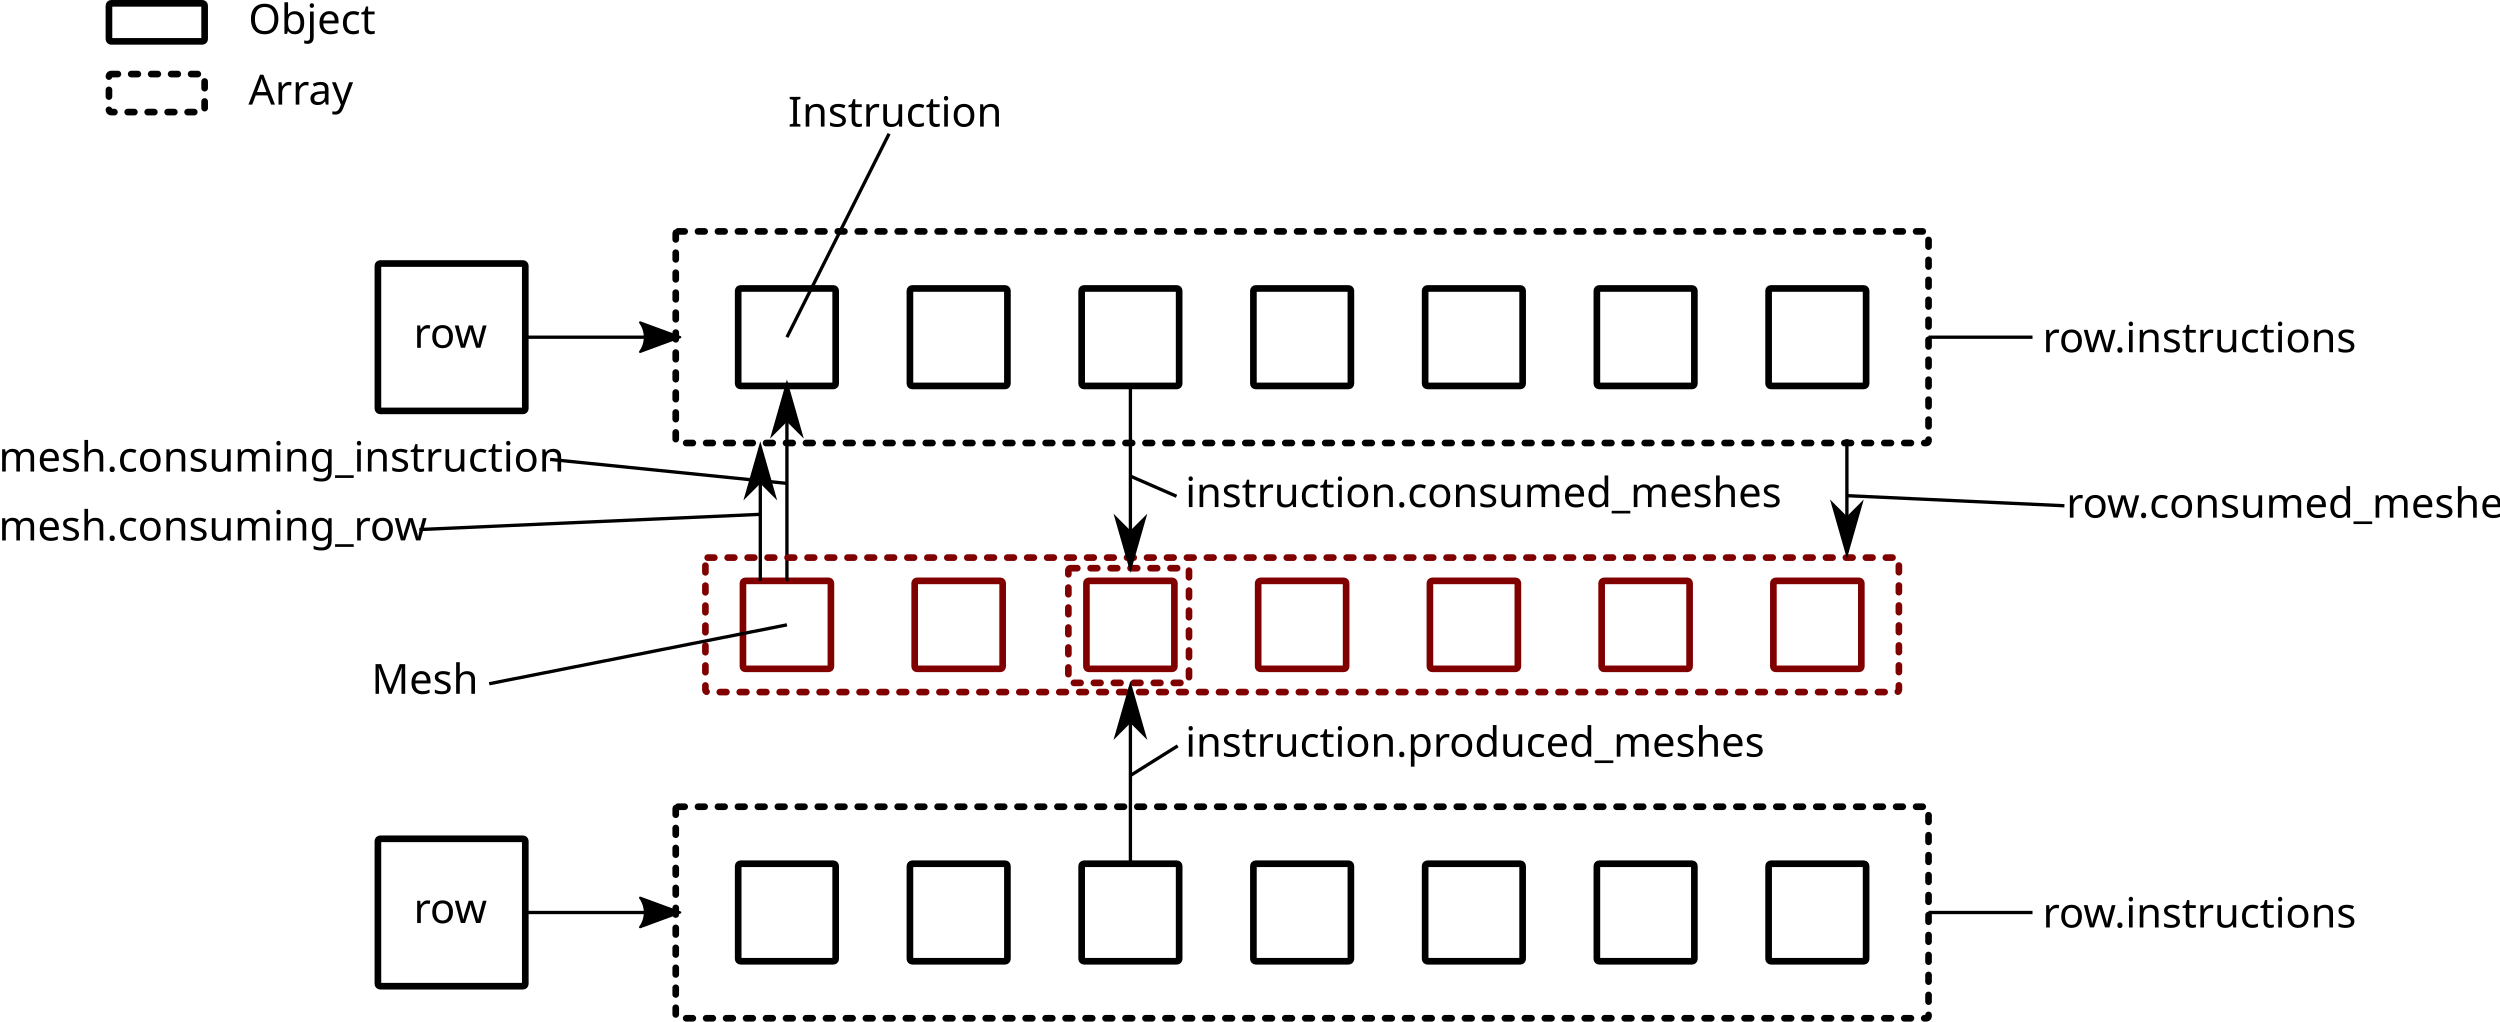
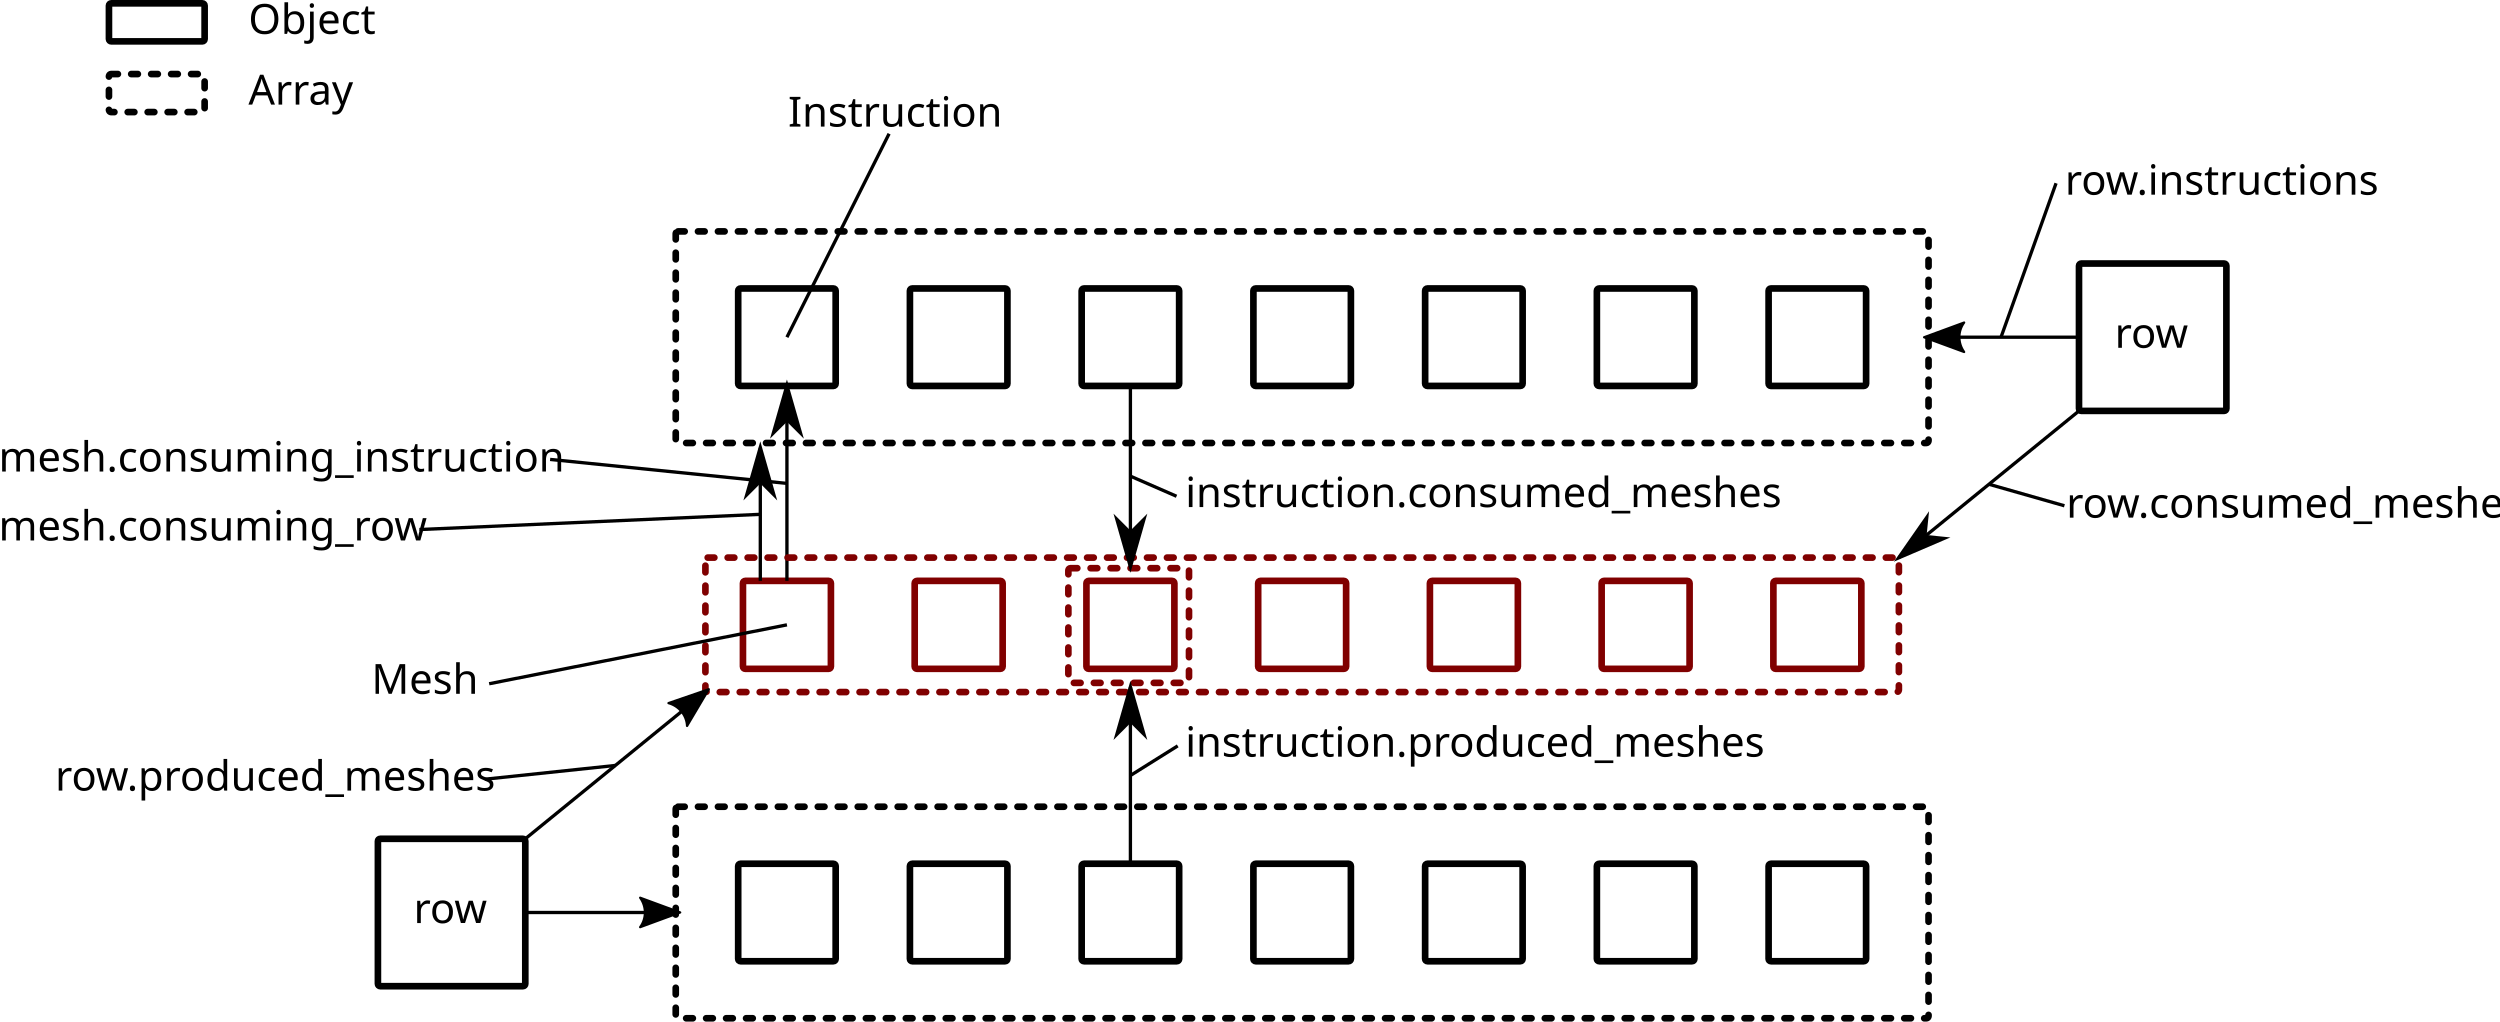
- <svg xmlns="http://www.w3.org/2000/svg" width="211.998mm" height="86.632mm" viewBox="0 0 751.174 306.963" id="svg2" version="1.1">
+ <svg xmlns="http://www.w3.org/2000/svg" width="211.998mm" height="86.632mm" viewBox="0 0 751.174 306.962" id="svg2" version="1.1">
  <defs id="defs4">
+     <marker orient="auto" refY="0" refX="0" id="marker4675" style="overflow:visible">
+       <path id="path4677" style="fill:#000000;fill-opacity:1;fill-rule:evenodd;stroke:#000000;stroke-width:0.625;stroke-linejoin:round;stroke-opacity:1" d="M 8.719,4.034 -2.207,0.016 8.719,-4.002 c -1.745,2.372 -1.735,5.617 -6e-7,8.035 z" transform="matrix(-1.1,0,0,-1.1,-1.1,0)" />
+     </marker>
    <marker style="overflow:visible" id="marker6180" refX="0" refY="0" orient="auto">
      <path transform="matrix(-1.1,0,0,-1.1,-1.1,0)" d="M 8.719,4.034 -2.207,0.016 8.719,-4.002 c -1.745,2.372 -1.735,5.617 -6e-7,8.035 z" style="fill:#000000;fill-opacity:1;fill-rule:evenodd;stroke:#000000;stroke-width:0.625;stroke-linejoin:round;stroke-opacity:1" id="path6182" />
    </marker>
    <marker orient="auto" refY="0" refX="0" id="Arrow2Lend" style="overflow:visible">
      <path id="path4356" style="fill:#000000;fill-opacity:1;fill-rule:evenodd;stroke:#000000;stroke-width:0.625;stroke-linejoin:round;stroke-opacity:1" d="M 8.719,4.034 -2.207,0.016 8.719,-4.002 c -1.745,2.372 -1.735,5.617 -6e-7,8.035 z" transform="matrix(-1.1,0,0,-1.1,-1.1,0)" />
    </marker>
    <marker style="overflow:visible" id="marker5527" refX="0" refY="0" orient="auto">
      <path transform="matrix(-0.8,0,0,-0.8,-10,0)" style="fill:#000000;fill-opacity:1;fill-rule:evenodd;stroke:#000000;stroke-width:1pt;stroke-opacity:1" d="M 0,0 5,-5 -12.5,0 5,5 0,0 Z" id="path5529" />
    </marker>
    <marker style="overflow:visible" id="marker5359" refX="0" refY="0" orient="auto">
      <path transform="matrix(-0.8,0,0,-0.8,-10,0)" style="fill:#000000;fill-opacity:1;fill-rule:evenodd;stroke:#000000;stroke-width:1pt;stroke-opacity:1" d="M 0,0 5,-5 -12.5,0 5,5 0,0 Z" id="path5361" />
    </marker>
    <marker orient="auto" refY="0" refX="0" id="marker5257" style="overflow:visible">
      <path id="path5259" d="M 0,0 5,-5 -12.5,0 5,5 0,0 Z" style="fill:#000000;fill-opacity:1;fill-rule:evenodd;stroke:#000000;stroke-width:1pt;stroke-opacity:1" transform="matrix(-0.8,0,0,-0.8,-10,0)" />
    </marker>
    <marker style="overflow:visible" id="marker4919" refX="0" refY="0" orient="auto">
      <path transform="matrix(-0.8,0,0,-0.8,-10,0)" style="fill:#000000;fill-opacity:1;fill-rule:evenodd;stroke:#000000;stroke-width:1pt;stroke-opacity:1" d="M 0,0 5,-5 -12.5,0 5,5 0,0 Z" id="path4921" />
    </marker>
    <marker style="overflow:visible" id="marker4619" refX="0" refY="0" orient="auto">
      <path transform="matrix(-0.8,0,0,-0.8,-10,0)" style="fill:#000000;fill-opacity:1;fill-rule:evenodd;stroke:#000000;stroke-width:1pt;stroke-opacity:1" d="M 0,0 5,-5 -12.5,0 5,5 0,0 Z" id="path4621" />
    </marker>
    <marker orient="auto" refY="0" refX="0" id="Arrow1Lend" style="overflow:visible">
      <path id="path4338" d="M 0,0 5,-5 -12.5,0 5,5 0,0 Z" style="fill:#000000;fill-opacity:1;fill-rule:evenodd;stroke:#000000;stroke-width:1pt;stroke-opacity:1" transform="matrix(-0.8,0,0,-0.8,-10,0)" />
    </marker>
  </defs>
  <g id="layer1" transform="translate(164.2228,-248.9648)">
    <g id="g4187" transform="translate(0,58.56708)">
      <rect ry="0.688" rx="0.688" y="277.07" x="57.579" height="29.294" width="29.294" id="rect4136" style="color:#000000;clip-rule:nonzero;display:inline;overflow:visible;visibility:visible;opacity:1;isolation:auto;mix-blend-mode:normal;color-interpolation:sRGB;color-interpolation-filters:linearRGB;solid-color:#000000;solid-opacity:1;fill:none;fill-opacity:1;fill-rule:nonzero;stroke:#000000;stroke-width:2;stroke-linecap:round;stroke-linejoin:round;stroke-miterlimit:4;stroke-dasharray:none;stroke-dashoffset:0;stroke-opacity:1;marker:none;color-rendering:auto;image-rendering:auto;shape-rendering:auto;text-rendering:auto;enable-background:accumulate" />
      <rect style="color:#000000;clip-rule:nonzero;display:inline;overflow:visible;visibility:visible;opacity:1;isolation:auto;mix-blend-mode:normal;color-interpolation:sRGB;color-interpolation-filters:linearRGB;solid-color:#000000;solid-opacity:1;fill:none;fill-opacity:1;fill-rule:nonzero;stroke:#000000;stroke-width:2;stroke-linecap:round;stroke-linejoin:round;stroke-miterlimit:4;stroke-dasharray:none;stroke-dashoffset:0;stroke-opacity:1;marker:none;color-rendering:auto;image-rendering:auto;shape-rendering:auto;text-rendering:auto;enable-background:accumulate" id="rect4138" width="29.294" height="29.294" x="109.181" y="277.07" rx="0.688" ry="0.688" />
      <rect style="color:#000000;clip-rule:nonzero;display:inline;overflow:visible;visibility:visible;opacity:1;isolation:auto;mix-blend-mode:normal;color-interpolation:sRGB;color-interpolation-filters:linearRGB;solid-color:#000000;solid-opacity:1;fill:none;fill-opacity:1;fill-rule:nonzero;stroke:#000000;stroke-width:2;stroke-linecap:round;stroke-linejoin:round;stroke-miterlimit:4;stroke-dasharray:none;stroke-dashoffset:0;stroke-opacity:1;marker:none;color-rendering:auto;image-rendering:auto;shape-rendering:auto;text-rendering:auto;enable-background:accumulate" id="rect4138-4" width="29.294" height="29.294" x="160.783" y="277.07" rx="0.688" ry="0.688" />
      <rect style="color:#000000;clip-rule:nonzero;display:inline;overflow:visible;visibility:visible;opacity:1;isolation:auto;mix-blend-mode:normal;color-interpolation:sRGB;color-interpolation-filters:linearRGB;solid-color:#000000;solid-opacity:1;fill:none;fill-opacity:1;fill-rule:nonzero;stroke:#000000;stroke-width:2;stroke-linecap:round;stroke-linejoin:round;stroke-miterlimit:4;stroke-dasharray:none;stroke-dashoffset:0;stroke-opacity:1;marker:none;color-rendering:auto;image-rendering:auto;shape-rendering:auto;text-rendering:auto;enable-background:accumulate" id="rect4138-8" width="29.294" height="29.294" x="212.385" y="277.07" rx="0.688" ry="0.688" />
      <rect style="color:#000000;clip-rule:nonzero;display:inline;overflow:visible;visibility:visible;opacity:1;isolation:auto;mix-blend-mode:normal;color-interpolation:sRGB;color-interpolation-filters:linearRGB;solid-color:#000000;solid-opacity:1;fill:none;fill-opacity:1;fill-rule:nonzero;stroke:#000000;stroke-width:2;stroke-linecap:round;stroke-linejoin:round;stroke-miterlimit:4;stroke-dasharray:none;stroke-dashoffset:0;stroke-opacity:1;marker:none;color-rendering:auto;image-rendering:auto;shape-rendering:auto;text-rendering:auto;enable-background:accumulate" id="rect4138-45" width="29.294" height="29.294" x="263.987" y="277.07" rx="0.688" ry="0.688" />
      <rect style="color:#000000;clip-rule:nonzero;display:inline;overflow:visible;visibility:visible;opacity:1;isolation:auto;mix-blend-mode:normal;color-interpolation:sRGB;color-interpolation-filters:linearRGB;solid-color:#000000;solid-opacity:1;fill:none;fill-opacity:1;fill-rule:nonzero;stroke:#000000;stroke-width:2;stroke-linecap:round;stroke-linejoin:round;stroke-miterlimit:4;stroke-dasharray:none;stroke-dashoffset:0;stroke-opacity:1;marker:none;color-rendering:auto;image-rendering:auto;shape-rendering:auto;text-rendering:auto;enable-background:accumulate" id="rect4138-6" width="29.294" height="29.294" x="315.589" y="277.07" rx="0.688" ry="0.688" />
      <rect style="color:#000000;clip-rule:nonzero;display:inline;overflow:visible;visibility:visible;opacity:1;isolation:auto;mix-blend-mode:normal;color-interpolation:sRGB;color-interpolation-filters:linearRGB;solid-color:#000000;solid-opacity:1;fill:none;fill-opacity:1;fill-rule:nonzero;stroke:#000000;stroke-width:2;stroke-linecap:round;stroke-linejoin:round;stroke-miterlimit:4;stroke-dasharray:none;stroke-dashoffset:0;stroke-opacity:1;marker:none;color-rendering:auto;image-rendering:auto;shape-rendering:auto;text-rendering:auto;enable-background:accumulate" id="rect4138-7" width="29.294" height="29.294" x="367.19" y="277.07" rx="0.688" ry="0.688" />
    </g>
    <rect style="color:#000000;clip-rule:nonzero;display:inline;overflow:visible;visibility:visible;opacity:1;isolation:auto;mix-blend-mode:normal;color-interpolation:sRGB;color-interpolation-filters:linearRGB;solid-color:#000000;solid-opacity:1;fill:none;fill-opacity:1;fill-rule:nonzero;stroke:#000000;stroke-width:2;stroke-linecap:round;stroke-linejoin:round;stroke-miterlimit:4;stroke-dasharray:2, 4;stroke-dashoffset:0;stroke-opacity:1;marker:none;color-rendering:auto;image-rendering:auto;shape-rendering:auto;text-rendering:auto;enable-background:accumulate" id="rect4185" width="376.429" height="63.571" x="38.817" y="318.499" rx="0.688" ry="0.688" />
    <g id="g4196" transform="translate(0,231.4242)">
      <rect style="color:#000000;clip-rule:nonzero;display:inline;overflow:visible;visibility:visible;opacity:1;isolation:auto;mix-blend-mode:normal;color-interpolation:sRGB;color-interpolation-filters:linearRGB;solid-color:#000000;solid-opacity:1;fill:none;fill-opacity:1;fill-rule:nonzero;stroke:#000000;stroke-width:2;stroke-linecap:round;stroke-linejoin:round;stroke-miterlimit:4;stroke-dasharray:none;stroke-dashoffset:0;stroke-opacity:1;marker:none;color-rendering:auto;image-rendering:auto;shape-rendering:auto;text-rendering:auto;enable-background:accumulate" id="rect4198" width="29.294" height="29.294" x="57.579" y="277.07" rx="0.688" ry="0.688" />
      <rect ry="0.688" rx="0.688" y="277.07" x="109.181" height="29.294" width="29.294" id="rect4200" style="color:#000000;clip-rule:nonzero;display:inline;overflow:visible;visibility:visible;opacity:1;isolation:auto;mix-blend-mode:normal;color-interpolation:sRGB;color-interpolation-filters:linearRGB;solid-color:#000000;solid-opacity:1;fill:none;fill-opacity:1;fill-rule:nonzero;stroke:#000000;stroke-width:2;stroke-linecap:round;stroke-linejoin:round;stroke-miterlimit:4;stroke-dasharray:none;stroke-dashoffset:0;stroke-opacity:1;marker:none;color-rendering:auto;image-rendering:auto;shape-rendering:auto;text-rendering:auto;enable-background:accumulate" />
      <rect ry="0.688" rx="0.688" y="277.07" x="160.783" height="29.294" width="29.294" id="rect4202" style="color:#000000;clip-rule:nonzero;display:inline;overflow:visible;visibility:visible;opacity:1;isolation:auto;mix-blend-mode:normal;color-interpolation:sRGB;color-interpolation-filters:linearRGB;solid-color:#000000;solid-opacity:1;fill:none;fill-opacity:1;fill-rule:nonzero;stroke:#000000;stroke-width:2;stroke-linecap:round;stroke-linejoin:round;stroke-miterlimit:4;stroke-dasharray:none;stroke-dashoffset:0;stroke-opacity:1;marker:none;color-rendering:auto;image-rendering:auto;shape-rendering:auto;text-rendering:auto;enable-background:accumulate" />
      <rect ry="0.688" rx="0.688" y="277.07" x="212.385" height="29.294" width="29.294" id="rect4204" style="color:#000000;clip-rule:nonzero;display:inline;overflow:visible;visibility:visible;opacity:1;isolation:auto;mix-blend-mode:normal;color-interpolation:sRGB;color-interpolation-filters:linearRGB;solid-color:#000000;solid-opacity:1;fill:none;fill-opacity:1;fill-rule:nonzero;stroke:#000000;stroke-width:2;stroke-linecap:round;stroke-linejoin:round;stroke-miterlimit:4;stroke-dasharray:none;stroke-dashoffset:0;stroke-opacity:1;marker:none;color-rendering:auto;image-rendering:auto;shape-rendering:auto;text-rendering:auto;enable-background:accumulate" />
      <rect ry="0.688" rx="0.688" y="277.07" x="263.987" height="29.294" width="29.294" id="rect4206" style="color:#000000;clip-rule:nonzero;display:inline;overflow:visible;visibility:visible;opacity:1;isolation:auto;mix-blend-mode:normal;color-interpolation:sRGB;color-interpolation-filters:linearRGB;solid-color:#000000;solid-opacity:1;fill:none;fill-opacity:1;fill-rule:nonzero;stroke:#000000;stroke-width:2;stroke-linecap:round;stroke-linejoin:round;stroke-miterlimit:4;stroke-dasharray:none;stroke-dashoffset:0;stroke-opacity:1;marker:none;color-rendering:auto;image-rendering:auto;shape-rendering:auto;text-rendering:auto;enable-background:accumulate" />
      <rect ry="0.688" rx="0.688" y="277.07" x="315.589" height="29.294" width="29.294" id="rect4208" style="color:#000000;clip-rule:nonzero;display:inline;overflow:visible;visibility:visible;opacity:1;isolation:auto;mix-blend-mode:normal;color-interpolation:sRGB;color-interpolation-filters:linearRGB;solid-color:#000000;solid-opacity:1;fill:none;fill-opacity:1;fill-rule:nonzero;stroke:#000000;stroke-width:2;stroke-linecap:round;stroke-linejoin:round;stroke-miterlimit:4;stroke-dasharray:none;stroke-dashoffset:0;stroke-opacity:1;marker:none;color-rendering:auto;image-rendering:auto;shape-rendering:auto;text-rendering:auto;enable-background:accumulate" />
      <rect ry="0.688" rx="0.688" y="277.07" x="367.19" height="29.294" width="29.294" id="rect4210" style="color:#000000;clip-rule:nonzero;display:inline;overflow:visible;visibility:visible;opacity:1;isolation:auto;mix-blend-mode:normal;color-interpolation:sRGB;color-interpolation-filters:linearRGB;solid-color:#000000;solid-opacity:1;fill:none;fill-opacity:1;fill-rule:nonzero;stroke:#000000;stroke-width:2;stroke-linecap:round;stroke-linejoin:round;stroke-miterlimit:4;stroke-dasharray:none;stroke-dashoffset:0;stroke-opacity:1;marker:none;color-rendering:auto;image-rendering:auto;shape-rendering:auto;text-rendering:auto;enable-background:accumulate" />
    </g>
    <rect ry="0.688" rx="0.688" y="491.356" x="38.817" height="63.571" width="376.429" id="rect4212" style="color:#000000;clip-rule:nonzero;display:inline;overflow:visible;visibility:visible;opacity:1;isolation:auto;mix-blend-mode:normal;color-interpolation:sRGB;color-interpolation-filters:linearRGB;solid-color:#000000;solid-opacity:1;fill:none;fill-opacity:1;fill-rule:nonzero;stroke:#000000;stroke-width:2;stroke-linecap:round;stroke-linejoin:round;stroke-miterlimit:4;stroke-dasharray:2, 4;stroke-dashoffset:0;stroke-opacity:1;marker:none;color-rendering:auto;image-rendering:auto;shape-rendering:auto;text-rendering:auto;enable-background:accumulate" />
    <rect style="color:#000000;clip-rule:nonzero;display:inline;overflow:visible;visibility:visible;opacity:1;isolation:auto;mix-blend-mode:normal;color-interpolation:sRGB;color-interpolation-filters:linearRGB;solid-color:#000000;solid-opacity:1;fill:none;fill-opacity:1;fill-rule:nonzero;stroke:#800000;stroke-width:2;stroke-linecap:round;stroke-linejoin:round;stroke-miterlimit:4;stroke-dasharray:none;stroke-dashoffset:0;stroke-opacity:1;marker:none;color-rendering:auto;image-rendering:auto;shape-rendering:auto;text-rendering:auto;enable-background:accumulate" id="rect4214" width="26.429" height="26.429" x="59.012" y="423.499" rx="0.688" ry="0.688" />
    <rect ry="0.688" rx="0.688" y="423.499" x="110.614" height="26.429" width="26.429" id="rect4282" style="color:#000000;clip-rule:nonzero;display:inline;overflow:visible;visibility:visible;opacity:1;isolation:auto;mix-blend-mode:normal;color-interpolation:sRGB;color-interpolation-filters:linearRGB;solid-color:#000000;solid-opacity:1;fill:none;fill-opacity:1;fill-rule:nonzero;stroke:#800000;stroke-width:2;stroke-linecap:round;stroke-linejoin:round;stroke-miterlimit:4;stroke-dasharray:none;stroke-dashoffset:0;stroke-opacity:1;marker:none;color-rendering:auto;image-rendering:auto;shape-rendering:auto;text-rendering:auto;enable-background:accumulate" />
    <rect ry="0.688" rx="0.688" y="423.499" x="162.216" height="26.429" width="26.429" id="rect4282-9" style="color:#000000;clip-rule:nonzero;display:inline;overflow:visible;visibility:visible;opacity:1;isolation:auto;mix-blend-mode:normal;color-interpolation:sRGB;color-interpolation-filters:linearRGB;solid-color:#000000;solid-opacity:1;fill:none;fill-opacity:1;fill-rule:nonzero;stroke:#800000;stroke-width:2;stroke-linecap:round;stroke-linejoin:round;stroke-miterlimit:4;stroke-dasharray:none;stroke-dashoffset:0;stroke-opacity:1;marker:none;color-rendering:auto;image-rendering:auto;shape-rendering:auto;text-rendering:auto;enable-background:accumulate" />
    <rect ry="0.688" rx="0.688" y="423.499" x="213.817" height="26.429" width="26.429" id="rect4282-4" style="color:#000000;clip-rule:nonzero;display:inline;overflow:visible;visibility:visible;opacity:1;isolation:auto;mix-blend-mode:normal;color-interpolation:sRGB;color-interpolation-filters:linearRGB;solid-color:#000000;solid-opacity:1;fill:none;fill-opacity:1;fill-rule:nonzero;stroke:#800000;stroke-width:2;stroke-linecap:round;stroke-linejoin:round;stroke-miterlimit:4;stroke-dasharray:none;stroke-dashoffset:0;stroke-opacity:1;marker:none;color-rendering:auto;image-rendering:auto;shape-rendering:auto;text-rendering:auto;enable-background:accumulate" />
    <rect ry="0.688" rx="0.688" y="423.499" x="265.419" height="26.429" width="26.429" id="rect4282-0" style="color:#000000;clip-rule:nonzero;display:inline;overflow:visible;visibility:visible;opacity:1;isolation:auto;mix-blend-mode:normal;color-interpolation:sRGB;color-interpolation-filters:linearRGB;solid-color:#000000;solid-opacity:1;fill:none;fill-opacity:1;fill-rule:nonzero;stroke:#800000;stroke-width:2;stroke-linecap:round;stroke-linejoin:round;stroke-miterlimit:4;stroke-dasharray:none;stroke-dashoffset:0;stroke-opacity:1;marker:none;color-rendering:auto;image-rendering:auto;shape-rendering:auto;text-rendering:auto;enable-background:accumulate" />
    <rect ry="0.688" rx="0.688" y="423.499" x="317.021" height="26.429" width="26.429" id="rect4282-8" style="color:#000000;clip-rule:nonzero;display:inline;overflow:visible;visibility:visible;opacity:1;isolation:auto;mix-blend-mode:normal;color-interpolation:sRGB;color-interpolation-filters:linearRGB;solid-color:#000000;solid-opacity:1;fill:none;fill-opacity:1;fill-rule:nonzero;stroke:#800000;stroke-width:2;stroke-linecap:round;stroke-linejoin:round;stroke-miterlimit:4;stroke-dasharray:none;stroke-dashoffset:0;stroke-opacity:1;marker:none;color-rendering:auto;image-rendering:auto;shape-rendering:auto;text-rendering:auto;enable-background:accumulate" />
    <rect ry="0.688" rx="0.688" y="423.499" x="368.623" height="26.429" width="26.429" id="rect4282-49" style="color:#000000;clip-rule:nonzero;display:inline;overflow:visible;visibility:visible;opacity:1;isolation:auto;mix-blend-mode:normal;color-interpolation:sRGB;color-interpolation-filters:linearRGB;solid-color:#000000;solid-opacity:1;fill:none;fill-opacity:1;fill-rule:nonzero;stroke:#800000;stroke-width:2;stroke-linecap:round;stroke-linejoin:round;stroke-miterlimit:4;stroke-dasharray:none;stroke-dashoffset:0;stroke-opacity:1;marker:none;color-rendering:auto;image-rendering:auto;shape-rendering:auto;text-rendering:auto;enable-background:accumulate" />
    <path style="fill:none;fill-rule:evenodd;stroke:#000000;stroke-width:1px;stroke-linecap:butt;stroke-linejoin:miter;stroke-opacity:1;marker-end:url(#Arrow1Lend)" d="m 72.226,423.499 -2e-6,-58.567" id="path4329" />
    <text xml:space="preserve" style="font-style:normal;font-variant:normal;font-weight:normal;font-stretch:normal;font-size:25px;line-height:125%;font-family:Aleo;-inkscape-font-specification:Aleo;letter-spacing:0px;word-spacing:0px;fill:#000000;fill-opacity:1;stroke:none;stroke-width:1px;stroke-linecap:butt;stroke-linejoin:miter;stroke-opacity:1" x="-164.642" y="390.649" id="text4893">
      <tspan id="tspan4895" x="-164.642" y="390.649" style="font-size:12.5px">mesh.consuming_instruction</tspan>
    </text>
    <rect style="color:#000000;clip-rule:nonzero;display:inline;overflow:visible;visibility:visible;opacity:1;isolation:auto;mix-blend-mode:normal;color-interpolation:sRGB;color-interpolation-filters:linearRGB;solid-color:#000000;solid-opacity:1;fill:none;fill-opacity:1;fill-rule:nonzero;stroke:#800000;stroke-width:2;stroke-linecap:round;stroke-linejoin:round;stroke-miterlimit:4;stroke-dasharray:2, 4;stroke-dashoffset:0;stroke-opacity:1;marker:none;color-rendering:auto;image-rendering:auto;shape-rendering:auto;text-rendering:auto;enable-background:accumulate" id="rect4897" width="358.604" height="40.406" x="47.73" y="416.51" rx="0.688" ry="0.688" />
    <path id="path4917" d="m 64.226,423.499 -2e-6,-39.996" style="fill:none;fill-rule:evenodd;stroke:#000000;stroke-width:1px;stroke-linecap:butt;stroke-linejoin:miter;stroke-opacity:1;marker-end:url(#marker4919)" />
    <path style="fill:none;fill-rule:evenodd;stroke:#000000;stroke-width:1px;stroke-linecap:butt;stroke-linejoin:miter;stroke-opacity:1" d="m 1.071,387.005 71.154,7.21" id="path5247" />
    <text id="text5249" y="411.364" x="-164.642" style="font-style:normal;font-variant:normal;font-weight:normal;font-stretch:normal;font-size:25px;line-height:125%;font-family:Aleo;-inkscape-font-specification:Aleo;letter-spacing:0px;word-spacing:0px;fill:#000000;fill-opacity:1;stroke:none;stroke-width:1px;stroke-linecap:butt;stroke-linejoin:miter;stroke-opacity:1" xml:space="preserve">
      <tspan style="font-size:12.5px" y="411.364" x="-164.642" id="tspan5251">mesh.consuming_row</tspan>
    </text>
    <path style="fill:none;fill-rule:evenodd;stroke:#000000;stroke-width:1px;stroke-linecap:butt;stroke-linejoin:miter;stroke-opacity:1" d="M -38.214,408.076 64.226,403.501" id="path5253" />
-     <path style="fill:none;fill-rule:evenodd;stroke:#000000;stroke-width:1px;stroke-linecap:butt;stroke-linejoin:miter;stroke-opacity:1;marker-end:url(#marker5257)" d="m 390.714,380.934 0,33.929" id="path5255" />
+     <path style="fill:none;fill-rule:evenodd;stroke:#000000;stroke-width:1px;stroke-linecap:butt;stroke-linejoin:miter;stroke-opacity:1;marker-end:url(#marker5257)" d="m 460.452,372.427 -54.118,44.083" id="path5255" />
    <text xml:space="preserve" style="font-style:normal;font-variant:normal;font-weight:normal;font-stretch:normal;font-size:25px;line-height:125%;font-family:Aleo;-inkscape-font-specification:Aleo;letter-spacing:0px;word-spacing:0px;fill:#000000;fill-opacity:1;stroke:none;stroke-width:1px;stroke-linecap:butt;stroke-linejoin:miter;stroke-opacity:1" x="456.643" y="404.505" id="text5297">
      <tspan id="tspan5299" x="456.643" y="404.505" style="font-size:12.5px">row.consumed_meshes</tspan>
    </text>
-     <path style="fill:none;fill-rule:evenodd;stroke:#000000;stroke-width:1px;stroke-linecap:butt;stroke-linejoin:miter;stroke-opacity:1" d="m 456.071,400.934 -65.357,-3.036" id="path5301" />
+     <path style="fill:none;fill-rule:evenodd;stroke:#000000;stroke-width:1px;stroke-linecap:butt;stroke-linejoin:miter;stroke-opacity:1" d="M 456.071,400.934 433.393,394.469" id="path5301" />
    <rect style="color:#000000;clip-rule:nonzero;display:inline;overflow:visible;visibility:visible;opacity:1;isolation:auto;mix-blend-mode:normal;color-interpolation:sRGB;color-interpolation-filters:linearRGB;solid-color:#000000;solid-opacity:1;fill:none;fill-opacity:1;fill-rule:nonzero;stroke:#800000;stroke-width:2;stroke-linecap:round;stroke-linejoin:round;stroke-miterlimit:4;stroke-dasharray:2, 4;stroke-dashoffset:0;stroke-opacity:1;marker:none;color-rendering:auto;image-rendering:auto;shape-rendering:auto;text-rendering:auto;enable-background:accumulate" id="rect5955" width="36.25" height="34.464" x="156.786" y="419.684" rx="0.688" ry="0.688" />
    <path id="path5525" d="m 175.43,364.932 0,54.202" style="fill:none;fill-rule:evenodd;stroke:#000000;stroke-width:1px;stroke-linecap:butt;stroke-linejoin:miter;stroke-opacity:1;marker-end:url(#marker5527)" />
    <path id="path4617" d="m 175.43,508.494 0,-53.025" style="fill:none;fill-rule:evenodd;stroke:#000000;stroke-width:1px;stroke-linecap:butt;stroke-linejoin:miter;stroke-opacity:1;marker-end:url(#marker4619)" />
    <text xml:space="preserve" style="font-style:normal;font-variant:normal;font-weight:normal;font-stretch:normal;font-size:12.5px;line-height:125%;font-family:Aleo;-inkscape-font-specification:Aleo;letter-spacing:0px;word-spacing:0px;fill:#000000;fill-opacity:1;stroke:none;stroke-width:1px;stroke-linecap:butt;stroke-linejoin:miter;stroke-opacity:1" x="191.929" y="401.319" id="text6071">
      <tspan id="tspan6073" x="191.929" y="401.319">instruction.consumed_meshes</tspan>
    </text>
    <text id="text6075" y="476.319" x="191.929" style="font-style:normal;font-variant:normal;font-weight:normal;font-stretch:normal;font-size:12.5px;line-height:125%;font-family:Aleo;-inkscape-font-specification:Aleo;letter-spacing:0px;word-spacing:0px;fill:#000000;fill-opacity:1;stroke:none;stroke-width:1px;stroke-linecap:butt;stroke-linejoin:miter;stroke-opacity:1" xml:space="preserve">
      <tspan y="476.319" x="191.929" id="tspan6077">instruction.produced_meshes</tspan>
    </text>
    <path style="fill:none;fill-rule:evenodd;stroke:#000000;stroke-width:1px;stroke-linecap:butt;stroke-linejoin:miter;stroke-opacity:1" d="m 175.43,481.982 14.213,-8.905" id="path6079" />
    <path style="fill:none;fill-rule:evenodd;stroke:#000000;stroke-width:1px;stroke-linecap:butt;stroke-linejoin:miter;stroke-opacity:1" d="m 175.43,392.033 13.856,6.044" id="path6081" />
-     <text xml:space="preserve" style="font-style:normal;font-variant:normal;font-weight:normal;font-stretch:normal;font-size:12.5px;line-height:125%;font-family:Aleo;-inkscape-font-specification:Aleo;letter-spacing:0px;word-spacing:0px;fill:#000000;fill-opacity:1;stroke:none;stroke-width:1px;stroke-linecap:butt;stroke-linejoin:miter;stroke-opacity:1" x="449.518" y="527.645" id="text6083">
-       <tspan id="tspan6085" x="449.518" y="527.645">row.instructions</tspan>
+     <text id="text6087" y="307.463" x="456.235" style="font-style:normal;font-variant:normal;font-weight:normal;font-stretch:normal;font-size:12.5px;line-height:125%;font-family:Aleo;-inkscape-font-specification:Aleo;letter-spacing:0px;word-spacing:0px;fill:#000000;fill-opacity:1;stroke:none;stroke-width:1px;stroke-linecap:butt;stroke-linejoin:miter;stroke-opacity:1" xml:space="preserve">
+       <tspan y="307.463" x="456.235" id="tspan6089">row.instructions</tspan>
    </text>
-     <text id="text6087" y="354.788" x="449.518" style="font-style:normal;font-variant:normal;font-weight:normal;font-stretch:normal;font-size:12.5px;line-height:125%;font-family:Aleo;-inkscape-font-specification:Aleo;letter-spacing:0px;word-spacing:0px;fill:#000000;fill-opacity:1;stroke:none;stroke-width:1px;stroke-linecap:butt;stroke-linejoin:miter;stroke-opacity:1" xml:space="preserve">
-       <tspan y="354.788" x="449.518" id="tspan6089">row.instructions</tspan>
-     </text>
-     <path style="fill:none;fill-rule:evenodd;stroke:#000000;stroke-width:1px;stroke-linecap:butt;stroke-linejoin:miter;stroke-opacity:1" d="m 415.246,523.142 31.241,0" id="path6091" />
-     <path id="path6093" d="m 415.246,350.284 31.241,0" style="fill:none;fill-rule:evenodd;stroke:#000000;stroke-width:1px;stroke-linecap:butt;stroke-linejoin:miter;stroke-opacity:1" />
-     <g id="g6107" transform="translate(0,9.32099)">
+     <path id="path6093" d="M 437.013,350.302 453.558,304.021" style="fill:none;fill-rule:evenodd;stroke:#000000;stroke-width:1px;stroke-linecap:butt;stroke-linejoin:miter;stroke-opacity:1" />
+     <g id="g6107" transform="translate(511.1264,9.32099)">
      <rect ry="0.688" rx="0.688" y="318.821" x="-50.674" height="44.286" width="44.286" id="rect6101" style="color:#000000;clip-rule:nonzero;display:inline;overflow:visible;visibility:visible;opacity:1;isolation:auto;mix-blend-mode:normal;color-interpolation:sRGB;color-interpolation-filters:linearRGB;solid-color:#000000;solid-opacity:1;fill:none;fill-opacity:1;fill-rule:nonzero;stroke:#000000;stroke-width:2;stroke-linecap:round;stroke-linejoin:round;stroke-miterlimit:4;stroke-dasharray:none;stroke-dashoffset:0;stroke-opacity:1;marker:none;color-rendering:auto;image-rendering:auto;shape-rendering:auto;text-rendering:auto;enable-background:accumulate" />
      <text id="text6103" y="344.142" x="-39.937" style="font-style:normal;font-variant:normal;font-weight:normal;font-stretch:normal;font-size:12.5px;line-height:125%;font-family:Aleo;-inkscape-font-specification:Aleo;letter-spacing:0px;word-spacing:0px;fill:#000000;fill-opacity:1;stroke:none;stroke-width:1px;stroke-linecap:butt;stroke-linejoin:miter;stroke-opacity:1" xml:space="preserve">
        <tspan y="344.142" x="-39.937" id="tspan6105">row</tspan>
      </text>
    </g>
    <g transform="translate(0,182.1781)" id="g6112">
      <rect style="color:#000000;clip-rule:nonzero;display:inline;overflow:visible;visibility:visible;opacity:1;isolation:auto;mix-blend-mode:normal;color-interpolation:sRGB;color-interpolation-filters:linearRGB;solid-color:#000000;solid-opacity:1;fill:none;fill-opacity:1;fill-rule:nonzero;stroke:#000000;stroke-width:2;stroke-linecap:round;stroke-linejoin:round;stroke-miterlimit:4;stroke-dasharray:none;stroke-dashoffset:0;stroke-opacity:1;marker:none;color-rendering:auto;image-rendering:auto;shape-rendering:auto;text-rendering:auto;enable-background:accumulate" id="rect6114" width="44.286" height="44.286" x="-50.674" y="318.821" rx="0.688" ry="0.688" />
      <text xml:space="preserve" style="font-style:normal;font-variant:normal;font-weight:normal;font-stretch:normal;font-size:12.5px;line-height:125%;font-family:Aleo;-inkscape-font-specification:Aleo;letter-spacing:0px;word-spacing:0px;fill:#000000;fill-opacity:1;stroke:none;stroke-width:1px;stroke-linecap:butt;stroke-linejoin:miter;stroke-opacity:1" x="-39.937" y="344.142" id="text6116">
        <tspan id="tspan6118" x="-39.937" y="344.142">row</tspan>
      </text>
    </g>
-     <path style="fill:none;fill-rule:evenodd;stroke:#000000;stroke-width:1px;stroke-linecap:butt;stroke-linejoin:miter;stroke-opacity:1;marker-end:url(#Arrow2Lend)" d="m -6.389,350.284 45.206,10e-6" id="path6120" />
+     <path style="fill:none;fill-rule:evenodd;stroke:#000000;stroke-width:1px;stroke-linecap:butt;stroke-linejoin:miter;stroke-opacity:1;marker-end:url(#Arrow2Lend)" d="m 460.452,350.284 -45.206,1e-5" id="path6120" />
    <path id="path6178" d="m -6.389,523.142 45.206,10e-6" style="fill:none;fill-rule:evenodd;stroke:#000000;stroke-width:1px;stroke-linecap:butt;stroke-linejoin:miter;stroke-opacity:1;marker-end:url(#marker6180)" />
-     <g transform="translate(-80.81221,-69.47092)" id="g6358">
-       <rect style="color:#000000;clip-rule:nonzero;display:inline;overflow:visible;visibility:visible;opacity:1;isolation:auto;mix-blend-mode:normal;color-interpolation:sRGB;color-interpolation-filters:linearRGB;solid-color:#000000;solid-opacity:1;fill:none;fill-opacity:1;fill-rule:nonzero;stroke:#000000;stroke-width:2;stroke-linecap:round;stroke-linejoin:round;stroke-miterlimit:4;stroke-dasharray:none;stroke-dashoffset:0;stroke-opacity:1;marker:none;color-rendering:auto;image-rendering:auto;shape-rendering:auto;text-rendering:auto;enable-background:accumulate" id="rect6360" width="28.75" height="11.429" x="-50.674" y="319.436" rx="0.688" ry="0.688" />
-       <text xml:space="preserve" style="font-style:normal;font-variant:normal;font-weight:normal;font-stretch:normal;font-size:12.5px;line-height:125%;font-family:Aleo;-inkscape-font-specification:Aleo;letter-spacing:0px;word-spacing:0px;fill:#000000;fill-opacity:1;stroke:none;stroke-width:1px;stroke-linecap:butt;stroke-linejoin:miter;stroke-opacity:1" x="-8.768" y="328.612" id="text6366">
-         <tspan id="tspan6368" x="-8.768" y="328.612">Object</tspan>
-       </text>
-       <rect ry="0.688" rx="0.688" y="340.686" x="-50.674" height="11.429" width="28.75" id="rect6370" style="color:#000000;clip-rule:nonzero;display:inline;overflow:visible;visibility:visible;opacity:1;isolation:auto;mix-blend-mode:normal;color-interpolation:sRGB;color-interpolation-filters:linearRGB;solid-color:#000000;solid-opacity:1;fill:none;fill-opacity:1;fill-rule:nonzero;stroke:#000000;stroke-width:2;stroke-linecap:round;stroke-linejoin:round;stroke-miterlimit:4;stroke-dasharray:2, 4;stroke-dashoffset:0;stroke-opacity:1;marker:none;color-rendering:auto;image-rendering:auto;shape-rendering:auto;text-rendering:auto;enable-background:accumulate" />
-       <text id="text6372" y="349.862" x="-8.768" style="font-style:normal;font-variant:normal;font-weight:normal;font-stretch:normal;font-size:12.5px;line-height:125%;font-family:Aleo;-inkscape-font-specification:Aleo;letter-spacing:0px;word-spacing:0px;fill:#000000;fill-opacity:1;stroke:none;stroke-width:1px;stroke-linecap:butt;stroke-linejoin:miter;stroke-opacity:1" xml:space="preserve">
-         <tspan y="349.862" x="-8.768" id="tspan6374">Array</tspan>
-       </text>
-       <flowRoot xml:space="preserve" id="flowRoot6376" style="font-style:normal;font-variant:normal;font-weight:normal;font-stretch:normal;font-size:12.5px;line-height:125%;font-family:Aleo;-inkscape-font-specification:Aleo;letter-spacing:0px;word-spacing:0px;fill:#000000;fill-opacity:1;stroke:none;stroke-width:1px;stroke-linecap:butt;stroke-linejoin:miter;stroke-opacity:1" transform="translate(-51.6743,318.4357)">
-         <flowRegion id="flowRegion6378">
-           <rect id="rect6380" width="1013.183" height="601.041" x="-137.381" y="-103.712" />
-         </flowRegion>
-         <flowPara id="flowPara6382" />
-       </flowRoot>
-       <text xml:space="preserve" style="font-style:normal;font-variant:normal;font-weight:normal;font-stretch:normal;font-size:12.5px;line-height:125%;font-family:Aleo;-inkscape-font-specification:Aleo;letter-spacing:0px;word-spacing:0px;fill:#000000;fill-opacity:1;stroke:none;stroke-width:1px;stroke-linecap:butt;stroke-linejoin:miter;stroke-opacity:1" x="153.375" y="356.47" id="text6384">
-         <tspan id="tspan6386" x="153.375" y="356.47">Instruction</tspan>
-       </text>
-       <path style="fill:none;fill-rule:evenodd;stroke:#000000;stroke-width:1px;stroke-linecap:butt;stroke-linejoin:miter;stroke-opacity:1" d="m 153.038,419.755 30.694,-61.143" id="path6388" />
-       <text xml:space="preserve" style="font-style:normal;font-variant:normal;font-weight:normal;font-stretch:normal;font-size:12.5px;line-height:125%;font-family:Aleo;-inkscape-font-specification:Aleo;letter-spacing:0px;word-spacing:0px;fill:#000000;fill-opacity:1;stroke:none;stroke-width:1px;stroke-linecap:butt;stroke-linejoin:miter;stroke-opacity:1" x="28.211" y="526.908" id="text6390">
-         <tspan id="tspan6392" x="28.211" y="526.908">Mesh</tspan>
-       </text>
-       <path style="fill:none;fill-rule:evenodd;stroke:#000000;stroke-width:1px;stroke-linecap:butt;stroke-linejoin:miter;stroke-opacity:1" d="M 63.567,523.878 153.038,506.184" id="path6394" />
-     </g>
+     <rect ry="0.688" rx="0.688" y="249.965" x="-131.487" height="11.429" width="28.75" id="rect6360" style="color:#000000;clip-rule:nonzero;display:inline;overflow:visible;visibility:visible;opacity:1;isolation:auto;mix-blend-mode:normal;color-interpolation:sRGB;color-interpolation-filters:linearRGB;solid-color:#000000;solid-opacity:1;fill:none;fill-opacity:1;fill-rule:nonzero;stroke:#000000;stroke-width:2;stroke-linecap:round;stroke-linejoin:round;stroke-miterlimit:4;stroke-dasharray:none;stroke-dashoffset:0;stroke-opacity:1;marker:none;color-rendering:auto;image-rendering:auto;shape-rendering:auto;text-rendering:auto;enable-background:accumulate" />
+     <text id="text6366" y="259.142" x="-89.58" style="font-style:normal;font-variant:normal;font-weight:normal;font-stretch:normal;font-size:12.5px;line-height:125%;font-family:Aleo;-inkscape-font-specification:Aleo;letter-spacing:0px;word-spacing:0px;fill:#000000;fill-opacity:1;stroke:none;stroke-width:1px;stroke-linecap:butt;stroke-linejoin:miter;stroke-opacity:1" xml:space="preserve">
+       <tspan y="259.142" x="-89.58" id="tspan6368">Object</tspan>
+     </text>
+     <rect style="color:#000000;clip-rule:nonzero;display:inline;overflow:visible;visibility:visible;opacity:1;isolation:auto;mix-blend-mode:normal;color-interpolation:sRGB;color-interpolation-filters:linearRGB;solid-color:#000000;solid-opacity:1;fill:none;fill-opacity:1;fill-rule:nonzero;stroke:#000000;stroke-width:2;stroke-linecap:round;stroke-linejoin:round;stroke-miterlimit:4;stroke-dasharray:2, 4;stroke-dashoffset:0;stroke-opacity:1;marker:none;color-rendering:auto;image-rendering:auto;shape-rendering:auto;text-rendering:auto;enable-background:accumulate" id="rect6370" width="28.75" height="11.429" x="-131.487" y="271.215" rx="0.688" ry="0.688" />
+     <text xml:space="preserve" style="font-style:normal;font-variant:normal;font-weight:normal;font-stretch:normal;font-size:12.5px;line-height:125%;font-family:Aleo;-inkscape-font-specification:Aleo;letter-spacing:0px;word-spacing:0px;fill:#000000;fill-opacity:1;stroke:none;stroke-width:1px;stroke-linecap:butt;stroke-linejoin:miter;stroke-opacity:1" x="-89.58" y="280.392" id="text6372">
+       <tspan id="tspan6374" x="-89.58" y="280.392">Array</tspan>
+     </text>
+     <flowRoot transform="translate(-132.4865,248.9648)" style="font-style:normal;font-variant:normal;font-weight:normal;font-stretch:normal;font-size:12.5px;line-height:125%;font-family:Aleo;-inkscape-font-specification:Aleo;letter-spacing:0px;word-spacing:0px;fill:#000000;fill-opacity:1;stroke:none;stroke-width:1px;stroke-linecap:butt;stroke-linejoin:miter;stroke-opacity:1" id="flowRoot6376" xml:space="preserve">
+       <flowRegion id="flowRegion6378">
+         <rect y="-103.712" x="-137.381" height="601.041" width="1013.183" id="rect6380" />
+       </flowRegion>
+       <flowPara id="flowPara6382" />
+     </flowRoot>
+     <text id="text6384" y="286.999" x="72.563" style="font-style:normal;font-variant:normal;font-weight:normal;font-stretch:normal;font-size:12.5px;line-height:125%;font-family:Aleo;-inkscape-font-specification:Aleo;letter-spacing:0px;word-spacing:0px;fill:#000000;fill-opacity:1;stroke:none;stroke-width:1px;stroke-linecap:butt;stroke-linejoin:miter;stroke-opacity:1" xml:space="preserve">
+       <tspan y="286.999" x="72.563" id="tspan6386">Instruction</tspan>
+     </text>
+     <path id="path6388" d="M 72.226,350.284 102.92,289.142" style="fill:none;fill-rule:evenodd;stroke:#000000;stroke-width:1px;stroke-linecap:butt;stroke-linejoin:miter;stroke-opacity:1" />
+     <text id="text6390" y="457.437" x="-52.601" style="font-style:normal;font-variant:normal;font-weight:normal;font-stretch:normal;font-size:12.5px;line-height:125%;font-family:Aleo;-inkscape-font-specification:Aleo;letter-spacing:0px;word-spacing:0px;fill:#000000;fill-opacity:1;stroke:none;stroke-width:1px;stroke-linecap:butt;stroke-linejoin:miter;stroke-opacity:1" xml:space="preserve">
+       <tspan y="457.437" x="-52.601" id="tspan6392">Mesh</tspan>
+     </text>
+     <path id="path6394" d="M -17.246,454.407 72.226,436.713" style="fill:none;fill-rule:evenodd;stroke:#000000;stroke-width:1px;stroke-linecap:butt;stroke-linejoin:miter;stroke-opacity:1" />
+     <path style="fill:none;fill-rule:evenodd;stroke:#000000;stroke-width:1px;stroke-linecap:butt;stroke-linejoin:miter;stroke-opacity:1;marker-end:url(#marker4675)" d="M -6.389,500.999 47.73,456.916" id="path4673" />
+     <text id="text4817" y="486.505" x="-147.65" style="font-style:normal;font-variant:normal;font-weight:normal;font-stretch:normal;font-size:25px;line-height:125%;font-family:Aleo;-inkscape-font-specification:Aleo;letter-spacing:0px;word-spacing:0px;fill:#000000;fill-opacity:1;stroke:none;stroke-width:1px;stroke-linecap:butt;stroke-linejoin:miter;stroke-opacity:1" xml:space="preserve">
+       <tspan style="font-size:12.5px" y="486.505" x="-147.65" id="tspan4819">row.produced_meshes</tspan>
+     </text>
+     <path style="fill:none;fill-rule:evenodd;stroke:#000000;stroke-width:1px;stroke-linecap:butt;stroke-linejoin:miter;stroke-opacity:1" d="m 20.671,478.957 -39.229,4.138" id="path4837" />
  </g>
</svg>
